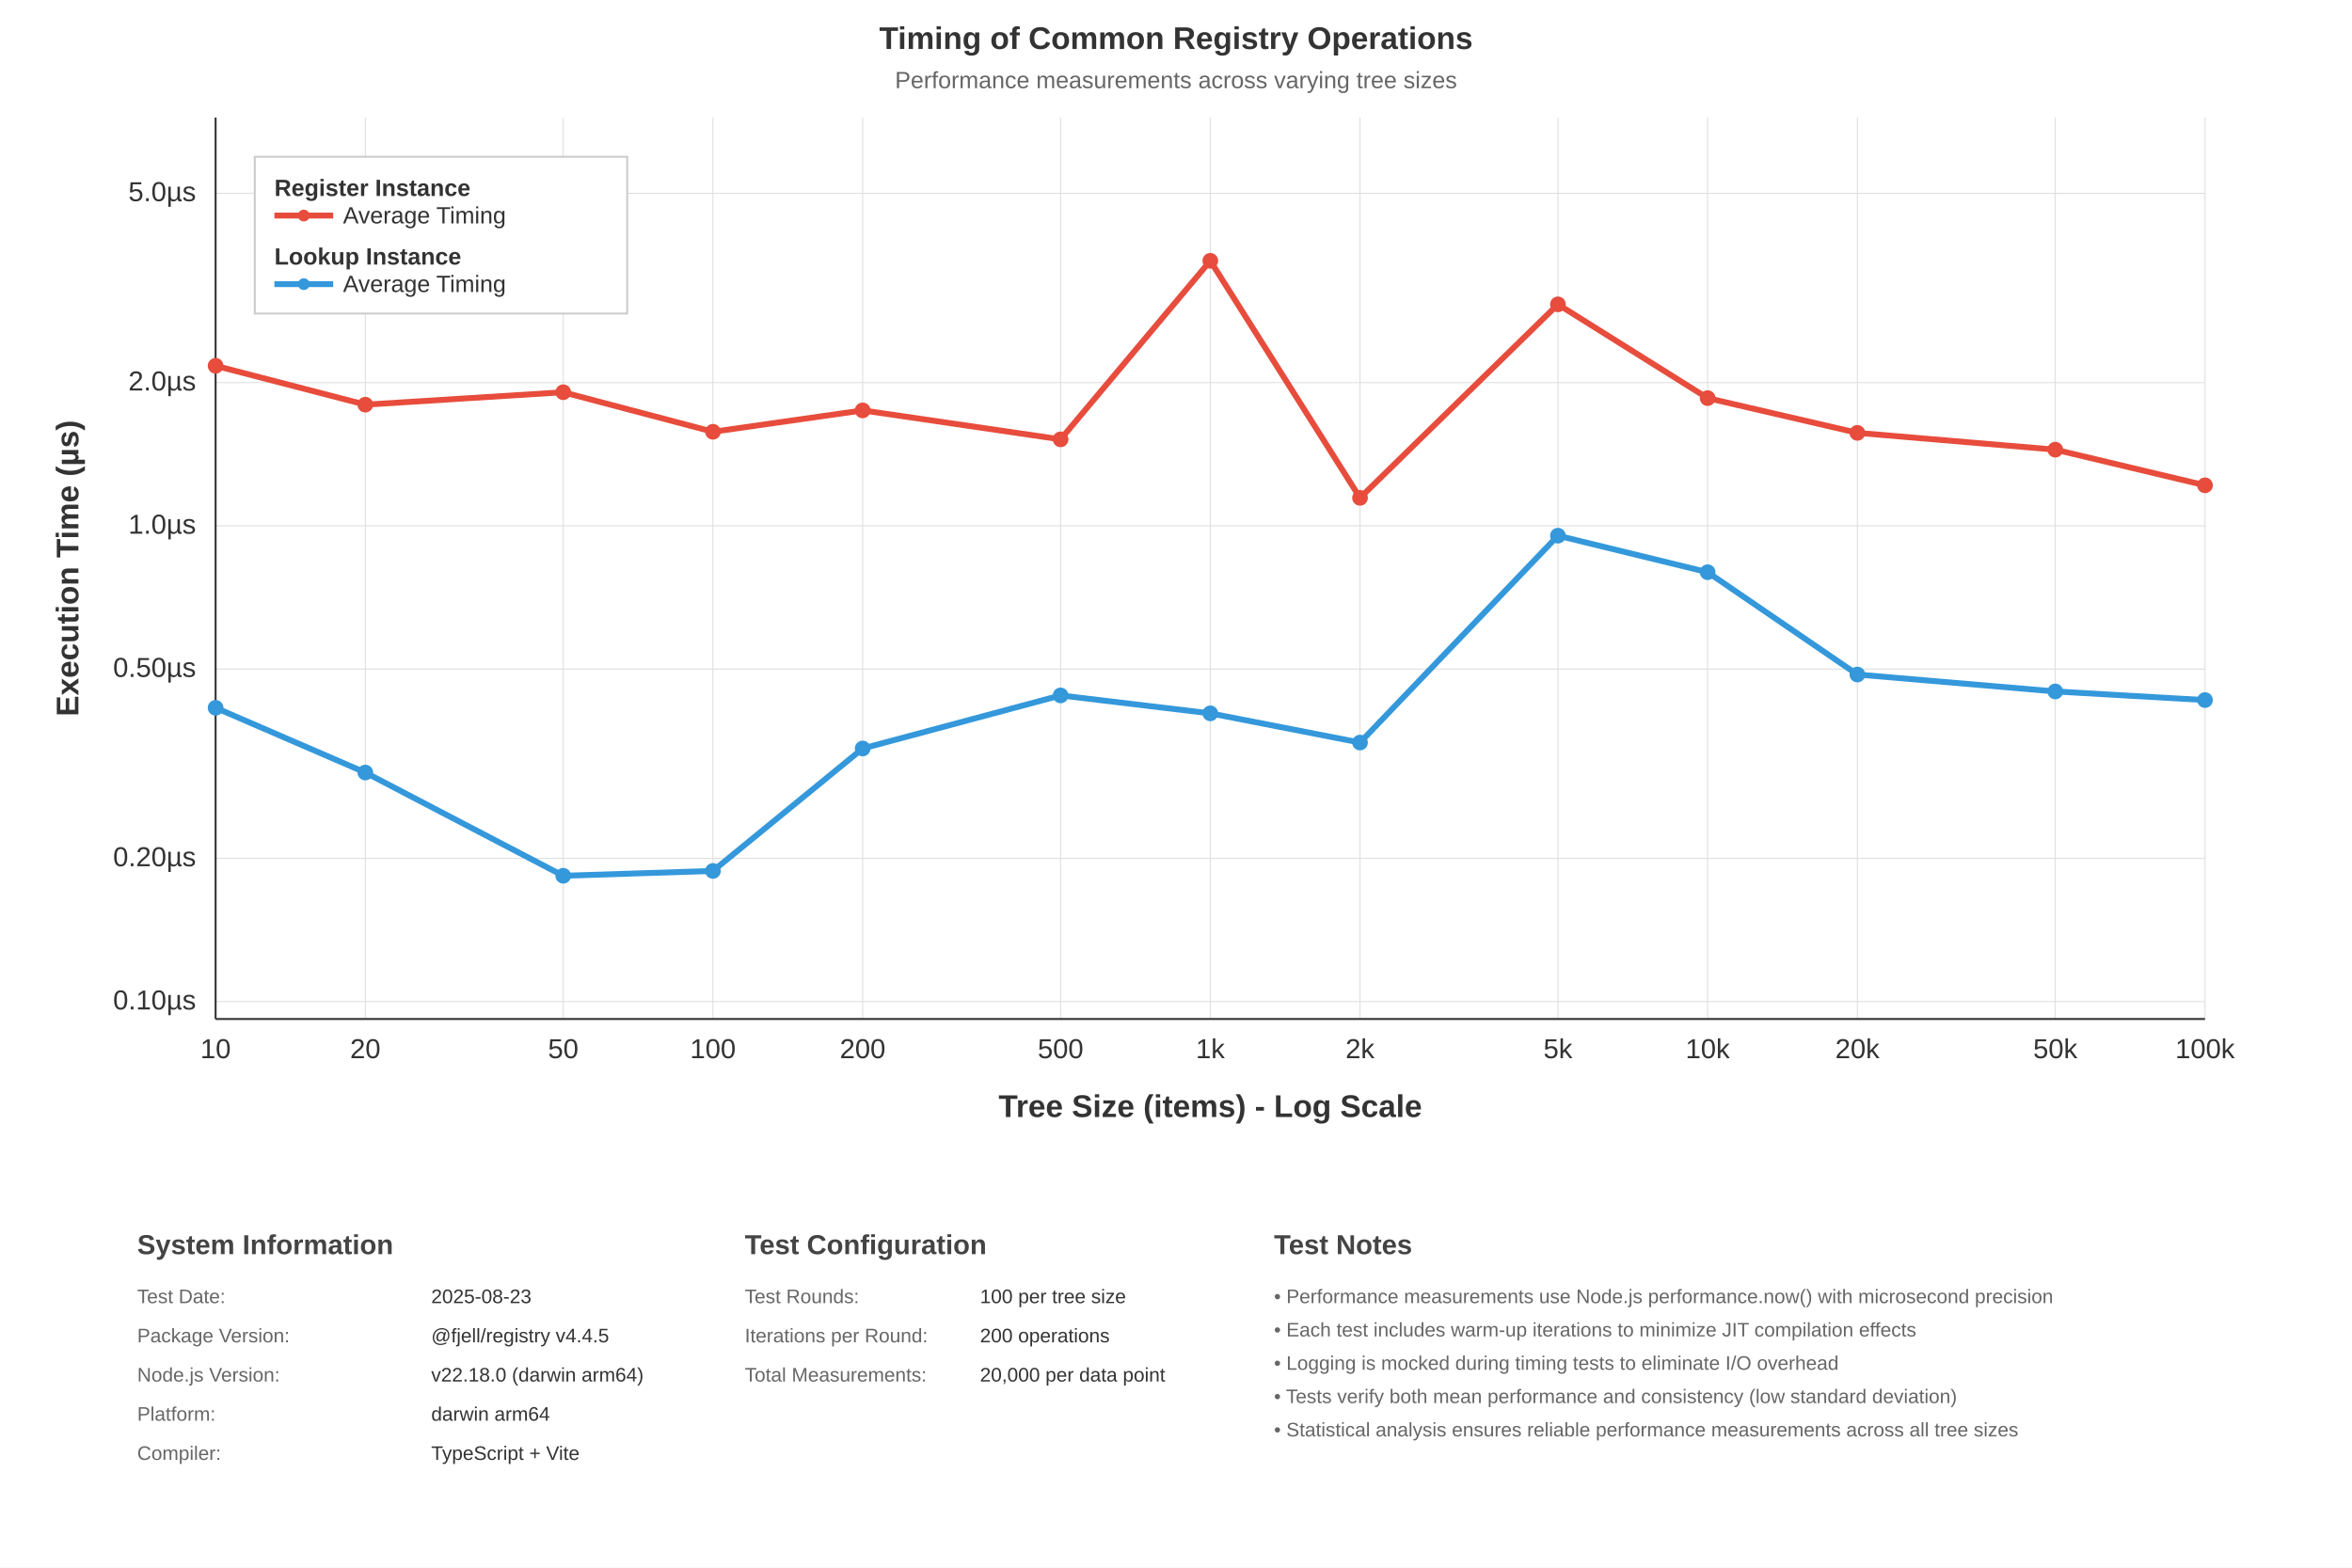
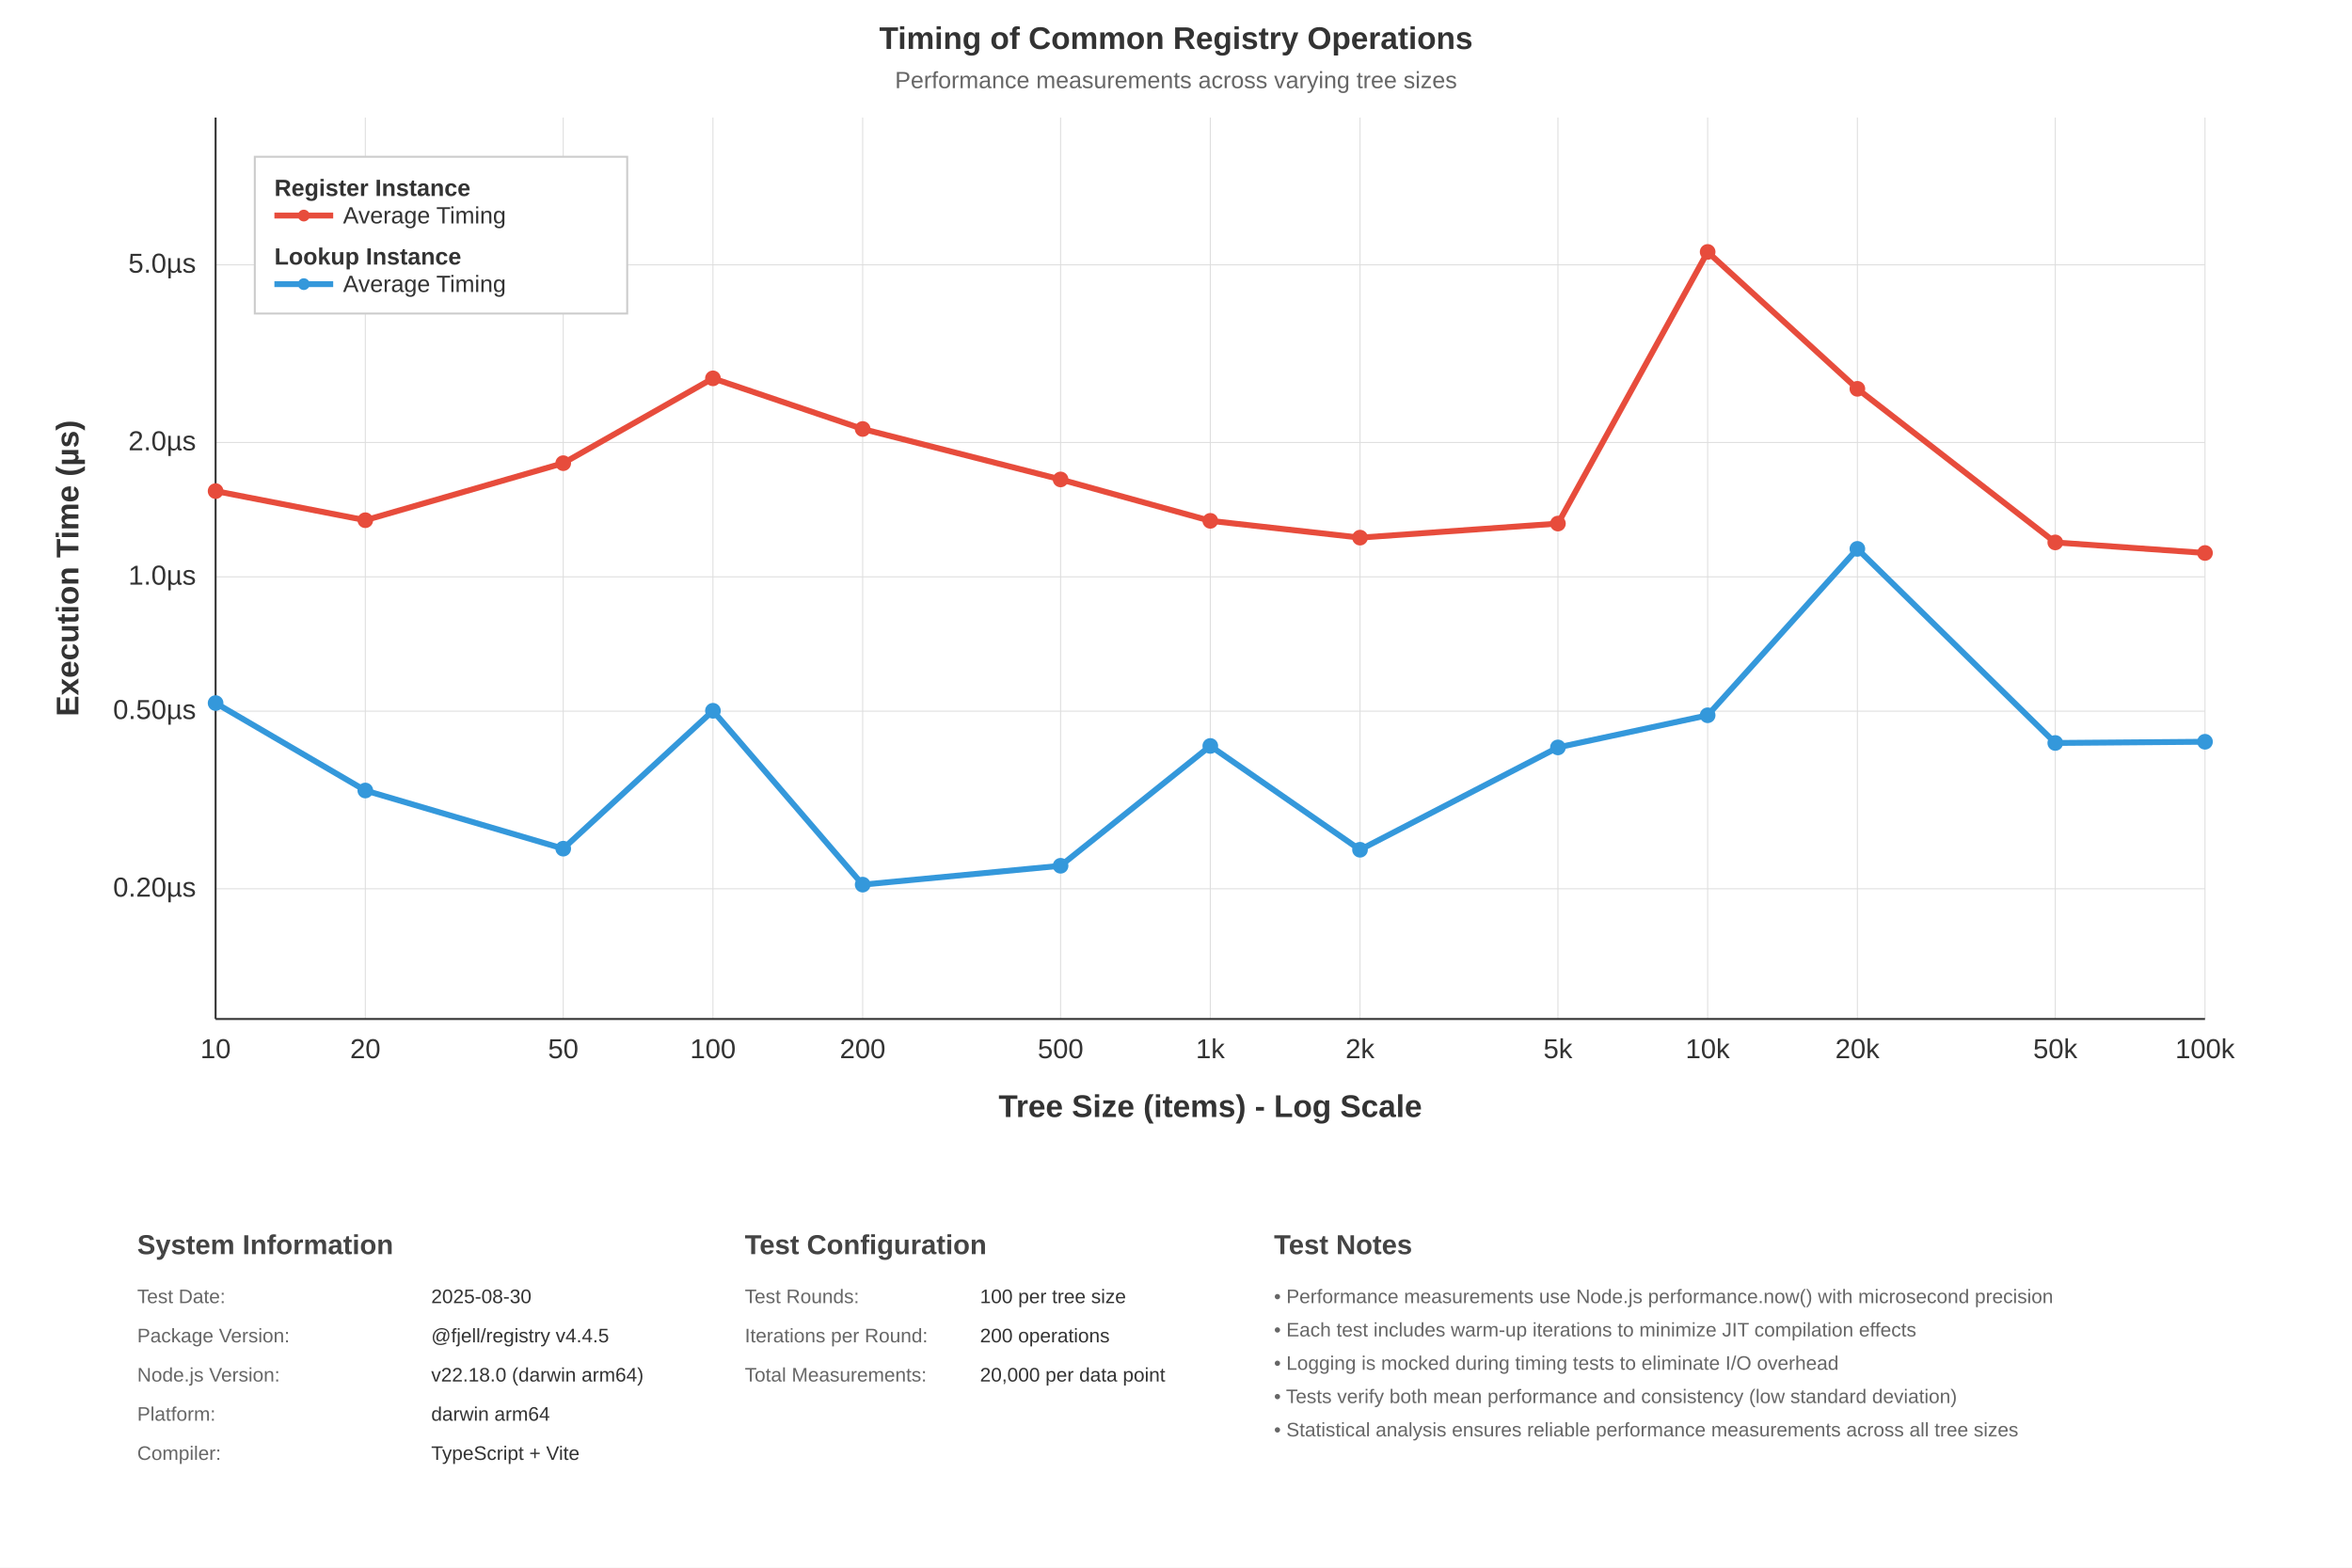
<svg xmlns="http://www.w3.org/2000/svg" width="1200" height="800">
  <style>
    .axis { stroke: #333; stroke-width: 1; }
    .grid { stroke: #ddd; stroke-width: 0.5; }
    .label { font-family: Arial, sans-serif; font-size: 14px; fill: #333; }
    .title { font-family: Arial, sans-serif; font-size: 16px; font-weight: bold; fill: #333; }
    .subtitle { font-family: Arial, sans-serif; font-size: 12px; fill: #666; }
    .register-mean { stroke: #e74c3c; stroke-width: 3; fill: none; }
    .lookup-mean { stroke: #3498db; stroke-width: 3; fill: none; }
    .register-band { fill: rgba(231, 76, 60, 0.2); stroke: #e74c3c; stroke-width: 1; }
    .lookup-band { fill: rgba(52, 152, 219, 0.2); stroke: #3498db; stroke-width: 1; }
    .register-dot { fill: #e74c3c; }
    .lookup-dot { fill: #3498db; }
    .legend { font-family: Arial, sans-serif; font-size: 12px; fill: #333; }
    .axis-title { font-family: Arial, sans-serif; font-size: 16px; font-weight: bold; fill: #333; }
    .metadata-title { font-family: Arial, sans-serif; font-size: 14px; font-weight: bold; fill: #333; }
    .metadata-section { font-family: Arial, sans-serif; font-size: 14px; font-weight: bold; fill: #444; }
    .metadata-label { font-family: Arial, sans-serif; font-size: 10px; fill: #666; }
    .metadata-value { font-family: Arial, sans-serif; font-size: 10px; fill: #333; }
  </style>
  <rect width="1200" height="800" fill="white" />
  <text x="600" y="25" text-anchor="middle" class="title">Timing of Common Registry Operations</text>
  <text x="600" y="45" text-anchor="middle" class="subtitle">Performance measurements across varying tree sizes</text>
  <g transform="translate(110,60)">
-     <line x1="0" y1="451.137" x2="1015" y2="451.137" class="grid" />
-     <text x="-10" y="455.137" text-anchor="end" class="label">0.10µs</text>
-     <line x1="0" y1="378.049" x2="1015" y2="378.049" class="grid" />
-     <text x="-10" y="382.049" text-anchor="end" class="label">0.20µs</text>
-     <line x1="0" y1="281.432" x2="1015" y2="281.432" class="grid" />
-     <text x="-10" y="285.432" text-anchor="end" class="label">0.50µs</text>
-     <line x1="0" y1="208.343" x2="1015" y2="208.343" class="grid" />
-     <text x="-10" y="212.343" text-anchor="end" class="label">1.0µs</text>
-     <line x1="0" y1="135.255" x2="1015" y2="135.255" class="grid" />
-     <text x="-10" y="139.255" text-anchor="end" class="label">2.0µs</text>
-     <line x1="0" y1="38.638" x2="1015" y2="38.638" class="grid" />
-     <text x="-10" y="42.638" text-anchor="end" class="label">5.0µs</text>
+     <line x1="0" y1="393.553" x2="1015" y2="393.553" class="grid" />
+     <text x="-10" y="397.553" text-anchor="end" class="label">0.20µs</text>
+     <line x1="0" y1="302.916" x2="1015" y2="302.916" class="grid" />
+     <text x="-10" y="306.916" text-anchor="end" class="label">0.50µs</text>
+     <line x1="0" y1="234.352" x2="1015" y2="234.352" class="grid" />
+     <text x="-10" y="238.352" text-anchor="end" class="label">1.0µs</text>
+     <line x1="0" y1="165.788" x2="1015" y2="165.788" class="grid" />
+     <text x="-10" y="169.788" text-anchor="end" class="label">2.0µs</text>
+     <line x1="0" y1="75.152" x2="1015" y2="75.152" class="grid" />
+     <text x="-10" y="79.152" text-anchor="end" class="label">5.0µs</text>
    <line x1="0" y1="0" x2="0" y2="460" class="grid" />
    <text x="0" y="480" text-anchor="middle" class="label">10</text>
    <line x1="76.386" y1="0" x2="76.386" y2="460" class="grid" />
    <text x="76.386" y="480" text-anchor="middle" class="label">20</text>
    <line x1="177.364" y1="0" x2="177.364" y2="460" class="grid" />
    <text x="177.364" y="480" text-anchor="middle" class="label">50</text>
    <line x1="253.75" y1="0" x2="253.75" y2="460" class="grid" />
    <text x="253.75" y="480" text-anchor="middle" class="label">100</text>
    <line x1="330.136" y1="0" x2="330.136" y2="460" class="grid" />
    <text x="330.136" y="480" text-anchor="middle" class="label">200</text>
    <line x1="431.114" y1="0" x2="431.114" y2="460" class="grid" />
    <text x="431.114" y="480" text-anchor="middle" class="label">500</text>
    <line x1="507.5" y1="0" x2="507.5" y2="460" class="grid" />
    <text x="507.5" y="480" text-anchor="middle" class="label">1k</text>
    <line x1="583.886" y1="0" x2="583.886" y2="460" class="grid" />
    <text x="583.886" y="480" text-anchor="middle" class="label">2k</text>
    <line x1="684.864" y1="0" x2="684.864" y2="460" class="grid" />
    <text x="684.864" y="480" text-anchor="middle" class="label">5k</text>
    <line x1="761.25" y1="0" x2="761.25" y2="460" class="grid" />
    <text x="761.25" y="480" text-anchor="middle" class="label">10k</text>
    <line x1="837.636" y1="0" x2="837.636" y2="460" class="grid" />
    <text x="837.636" y="480" text-anchor="middle" class="label">20k</text>
    <line x1="938.614" y1="0" x2="938.614" y2="460" class="grid" />
    <text x="938.614" y="480" text-anchor="middle" class="label">50k</text>
    <line x1="1015" y1="0" x2="1015" y2="460" class="grid" />
    <text x="1015" y="480" text-anchor="middle" class="label">100k</text>
    <line x1="0" y1="0" x2="0" y2="460" class="axis" />
    <line x1="0" y1="460" x2="1015" y2="460" class="axis" />
    <text x="507.5" y="510" text-anchor="middle" class="axis-title">Tree Size (items) - Log Scale</text>
    <text transform="rotate(-90,-70,230)" x="-70" y="230" text-anchor="middle" class="axis-title">Execution Time (µs)</text>
-     <path d="M 0 126.676 L 76.386 146.502 L 177.364 140.158 L 253.75 160.333 L 330.136 149.425 L 431.114 164.194 L 507.5 73.088 L 583.886 194.053 L 684.864 95.316 L 761.25 143.163 L 837.636 160.892 L 938.614 169.466 L 1015 187.661" class="register-mean" />
-     <path d="M 0 301.191 L 76.386 334.225 L 177.364 386.912 L 253.75 384.444 L 330.136 321.961 L 431.114 294.876 L 507.5 304.027 L 583.886 318.938 L 684.864 213.362 L 761.25 232.007 L 837.636 284.216 L 938.614 292.855 L 1015 297.251" class="lookup-mean" />
-     <circle cx="0" cy="126.676" r="4" class="register-dot" />
-     <circle cx="76.386" cy="146.502" r="4" class="register-dot" />
-     <circle cx="177.364" cy="140.158" r="4" class="register-dot" />
-     <circle cx="253.75" cy="160.333" r="4" class="register-dot" />
-     <circle cx="330.136" cy="149.425" r="4" class="register-dot" />
-     <circle cx="431.114" cy="164.194" r="4" class="register-dot" />
-     <circle cx="507.5" cy="73.088" r="4" class="register-dot" />
-     <circle cx="583.886" cy="194.053" r="4" class="register-dot" />
-     <circle cx="684.864" cy="95.316" r="4" class="register-dot" />
-     <circle cx="761.25" cy="143.163" r="4" class="register-dot" />
-     <circle cx="837.636" cy="160.892" r="4" class="register-dot" />
-     <circle cx="938.614" cy="169.466" r="4" class="register-dot" />
-     <circle cx="1015" cy="187.661" r="4" class="register-dot" />
-     <circle cx="0" cy="301.191" r="4" class="lookup-dot" />
-     <circle cx="76.386" cy="334.225" r="4" class="lookup-dot" />
-     <circle cx="177.364" cy="386.912" r="4" class="lookup-dot" />
-     <circle cx="253.75" cy="384.444" r="4" class="lookup-dot" />
-     <circle cx="330.136" cy="321.961" r="4" class="lookup-dot" />
-     <circle cx="431.114" cy="294.876" r="4" class="lookup-dot" />
-     <circle cx="507.5" cy="304.027" r="4" class="lookup-dot" />
-     <circle cx="583.886" cy="318.938" r="4" class="lookup-dot" />
-     <circle cx="684.864" cy="213.362" r="4" class="lookup-dot" />
-     <circle cx="761.25" cy="232.007" r="4" class="lookup-dot" />
-     <circle cx="837.636" cy="284.216" r="4" class="lookup-dot" />
-     <circle cx="938.614" cy="292.855" r="4" class="lookup-dot" />
-     <circle cx="1015" cy="297.251" r="4" class="lookup-dot" />
+     <path d="M 0 190.611 L 76.386 205.467 L 177.364 176.359 L 253.75 133.071 L 330.136 158.911 L 431.114 184.662 L 507.5 205.788 L 583.886 214.357 L 684.864 207.181 L 761.25 68.564 L 837.636 138.416 L 938.614 216.802 L 1015 222.191" class="register-mean" />
+     <path d="M 0 298.78 L 76.386 343.399 L 177.364 373.077 L 253.75 302.716 L 330.136 391.436 L 431.114 381.814 L 507.5 320.662 L 583.886 373.641 L 684.864 321.411 L 761.25 305.013 L 837.636 220.094 L 938.614 319.141 L 1015 318.524" class="lookup-mean" />
+     <circle cx="0" cy="190.611" r="4" class="register-dot" />
+     <circle cx="76.386" cy="205.467" r="4" class="register-dot" />
+     <circle cx="177.364" cy="176.359" r="4" class="register-dot" />
+     <circle cx="253.75" cy="133.071" r="4" class="register-dot" />
+     <circle cx="330.136" cy="158.911" r="4" class="register-dot" />
+     <circle cx="431.114" cy="184.662" r="4" class="register-dot" />
+     <circle cx="507.5" cy="205.788" r="4" class="register-dot" />
+     <circle cx="583.886" cy="214.357" r="4" class="register-dot" />
+     <circle cx="684.864" cy="207.181" r="4" class="register-dot" />
+     <circle cx="761.25" cy="68.564" r="4" class="register-dot" />
+     <circle cx="837.636" cy="138.416" r="4" class="register-dot" />
+     <circle cx="938.614" cy="216.802" r="4" class="register-dot" />
+     <circle cx="1015" cy="222.191" r="4" class="register-dot" />
+     <circle cx="0" cy="298.78" r="4" class="lookup-dot" />
+     <circle cx="76.386" cy="343.399" r="4" class="lookup-dot" />
+     <circle cx="177.364" cy="373.077" r="4" class="lookup-dot" />
+     <circle cx="253.75" cy="302.716" r="4" class="lookup-dot" />
+     <circle cx="330.136" cy="391.436" r="4" class="lookup-dot" />
+     <circle cx="431.114" cy="381.814" r="4" class="lookup-dot" />
+     <circle cx="507.5" cy="320.662" r="4" class="lookup-dot" />
+     <circle cx="583.886" cy="373.641" r="4" class="lookup-dot" />
+     <circle cx="684.864" cy="321.411" r="4" class="lookup-dot" />
+     <circle cx="761.25" cy="305.013" r="4" class="lookup-dot" />
+     <circle cx="837.636" cy="220.094" r="4" class="lookup-dot" />
+     <circle cx="938.614" cy="319.141" r="4" class="lookup-dot" />
+     <circle cx="1015" cy="318.524" r="4" class="lookup-dot" />
    <g transform="translate(20, 20)">
      <rect x="0" y="0" width="190" height="80" fill="white" stroke="#ccc" stroke-width="1" />
      <text x="10" y="20" class="legend" font-weight="bold">Register Instance</text>
      <line x1="10" y1="30" x2="40" y2="30" class="register-mean" />
      <circle cx="25" cy="30" r="3" class="register-dot" />
      <text x="45" y="34" class="legend">Average Timing</text>
      <text x="10" y="55" class="legend" font-weight="bold">Lookup Instance</text>
      <line x1="10" y1="65" x2="40" y2="65" class="lookup-mean" />
      <circle cx="25" cy="65" r="3" class="lookup-dot" />
      <text x="45" y="69" class="legend">Average Timing</text>
    </g>
  </g>
  <g transform="translate(50, 620)">
    <g transform="translate(20, 20)">
      <text x="0" y="0" class="metadata-section">System Information</text>
      <text x="0" y="25" class="metadata-label">Test Date:</text>
-       <text x="150" y="25" class="metadata-value">2025-08-23</text>
+       <text x="150" y="25" class="metadata-value">2025-08-30</text>
      <text x="0" y="45" class="metadata-label">Package Version:</text>
      <text x="150" y="45" class="metadata-value">@fjell/registry v4.4.5</text>
      <text x="0" y="65" class="metadata-label">Node.js Version:</text>
      <text x="150" y="65" class="metadata-value">v22.18.0 (darwin arm64)</text>
      <text x="0" y="85" class="metadata-label">Platform:</text>
      <text x="150" y="85" class="metadata-value">darwin arm64</text>
      <text x="0" y="105" class="metadata-label">Compiler:</text>
      <text x="150" y="105" class="metadata-value">TypeScript + Vite</text>
    </g>
    <g transform="translate(330, 20)">
      <text x="0" y="0" class="metadata-section">Test Configuration</text>
      <text x="0" y="25" class="metadata-label">Test Rounds:</text>
      <text x="120" y="25" class="metadata-value">100 per tree size</text>
      <text x="0" y="45" class="metadata-label">Iterations per Round:</text>
      <text x="120" y="45" class="metadata-value">200 operations</text>
      <text x="0" y="65" class="metadata-label">Total Measurements:</text>
      <text x="120" y="65" class="metadata-value">20,000 per data point</text>
    </g>
    <g transform="translate(600, 20)">
      <text x="0" y="0" class="metadata-section">Test Notes</text>
      <text x="0" y="25" class="metadata-label">• Performance measurements use Node.js performance.now() with microsecond precision</text>
      <text x="0" y="42" class="metadata-label">• Each test includes warm-up iterations to minimize JIT compilation effects</text>
      <text x="0" y="59" class="metadata-label">• Logging is mocked during timing tests to eliminate I/O overhead</text>
      <text x="0" y="76" class="metadata-label">• Tests verify both mean performance and consistency (low standard deviation)</text>
      <text x="0" y="93" class="metadata-label">• Statistical analysis ensures reliable performance measurements across all tree sizes</text>
    </g>
  </g>
</svg>
